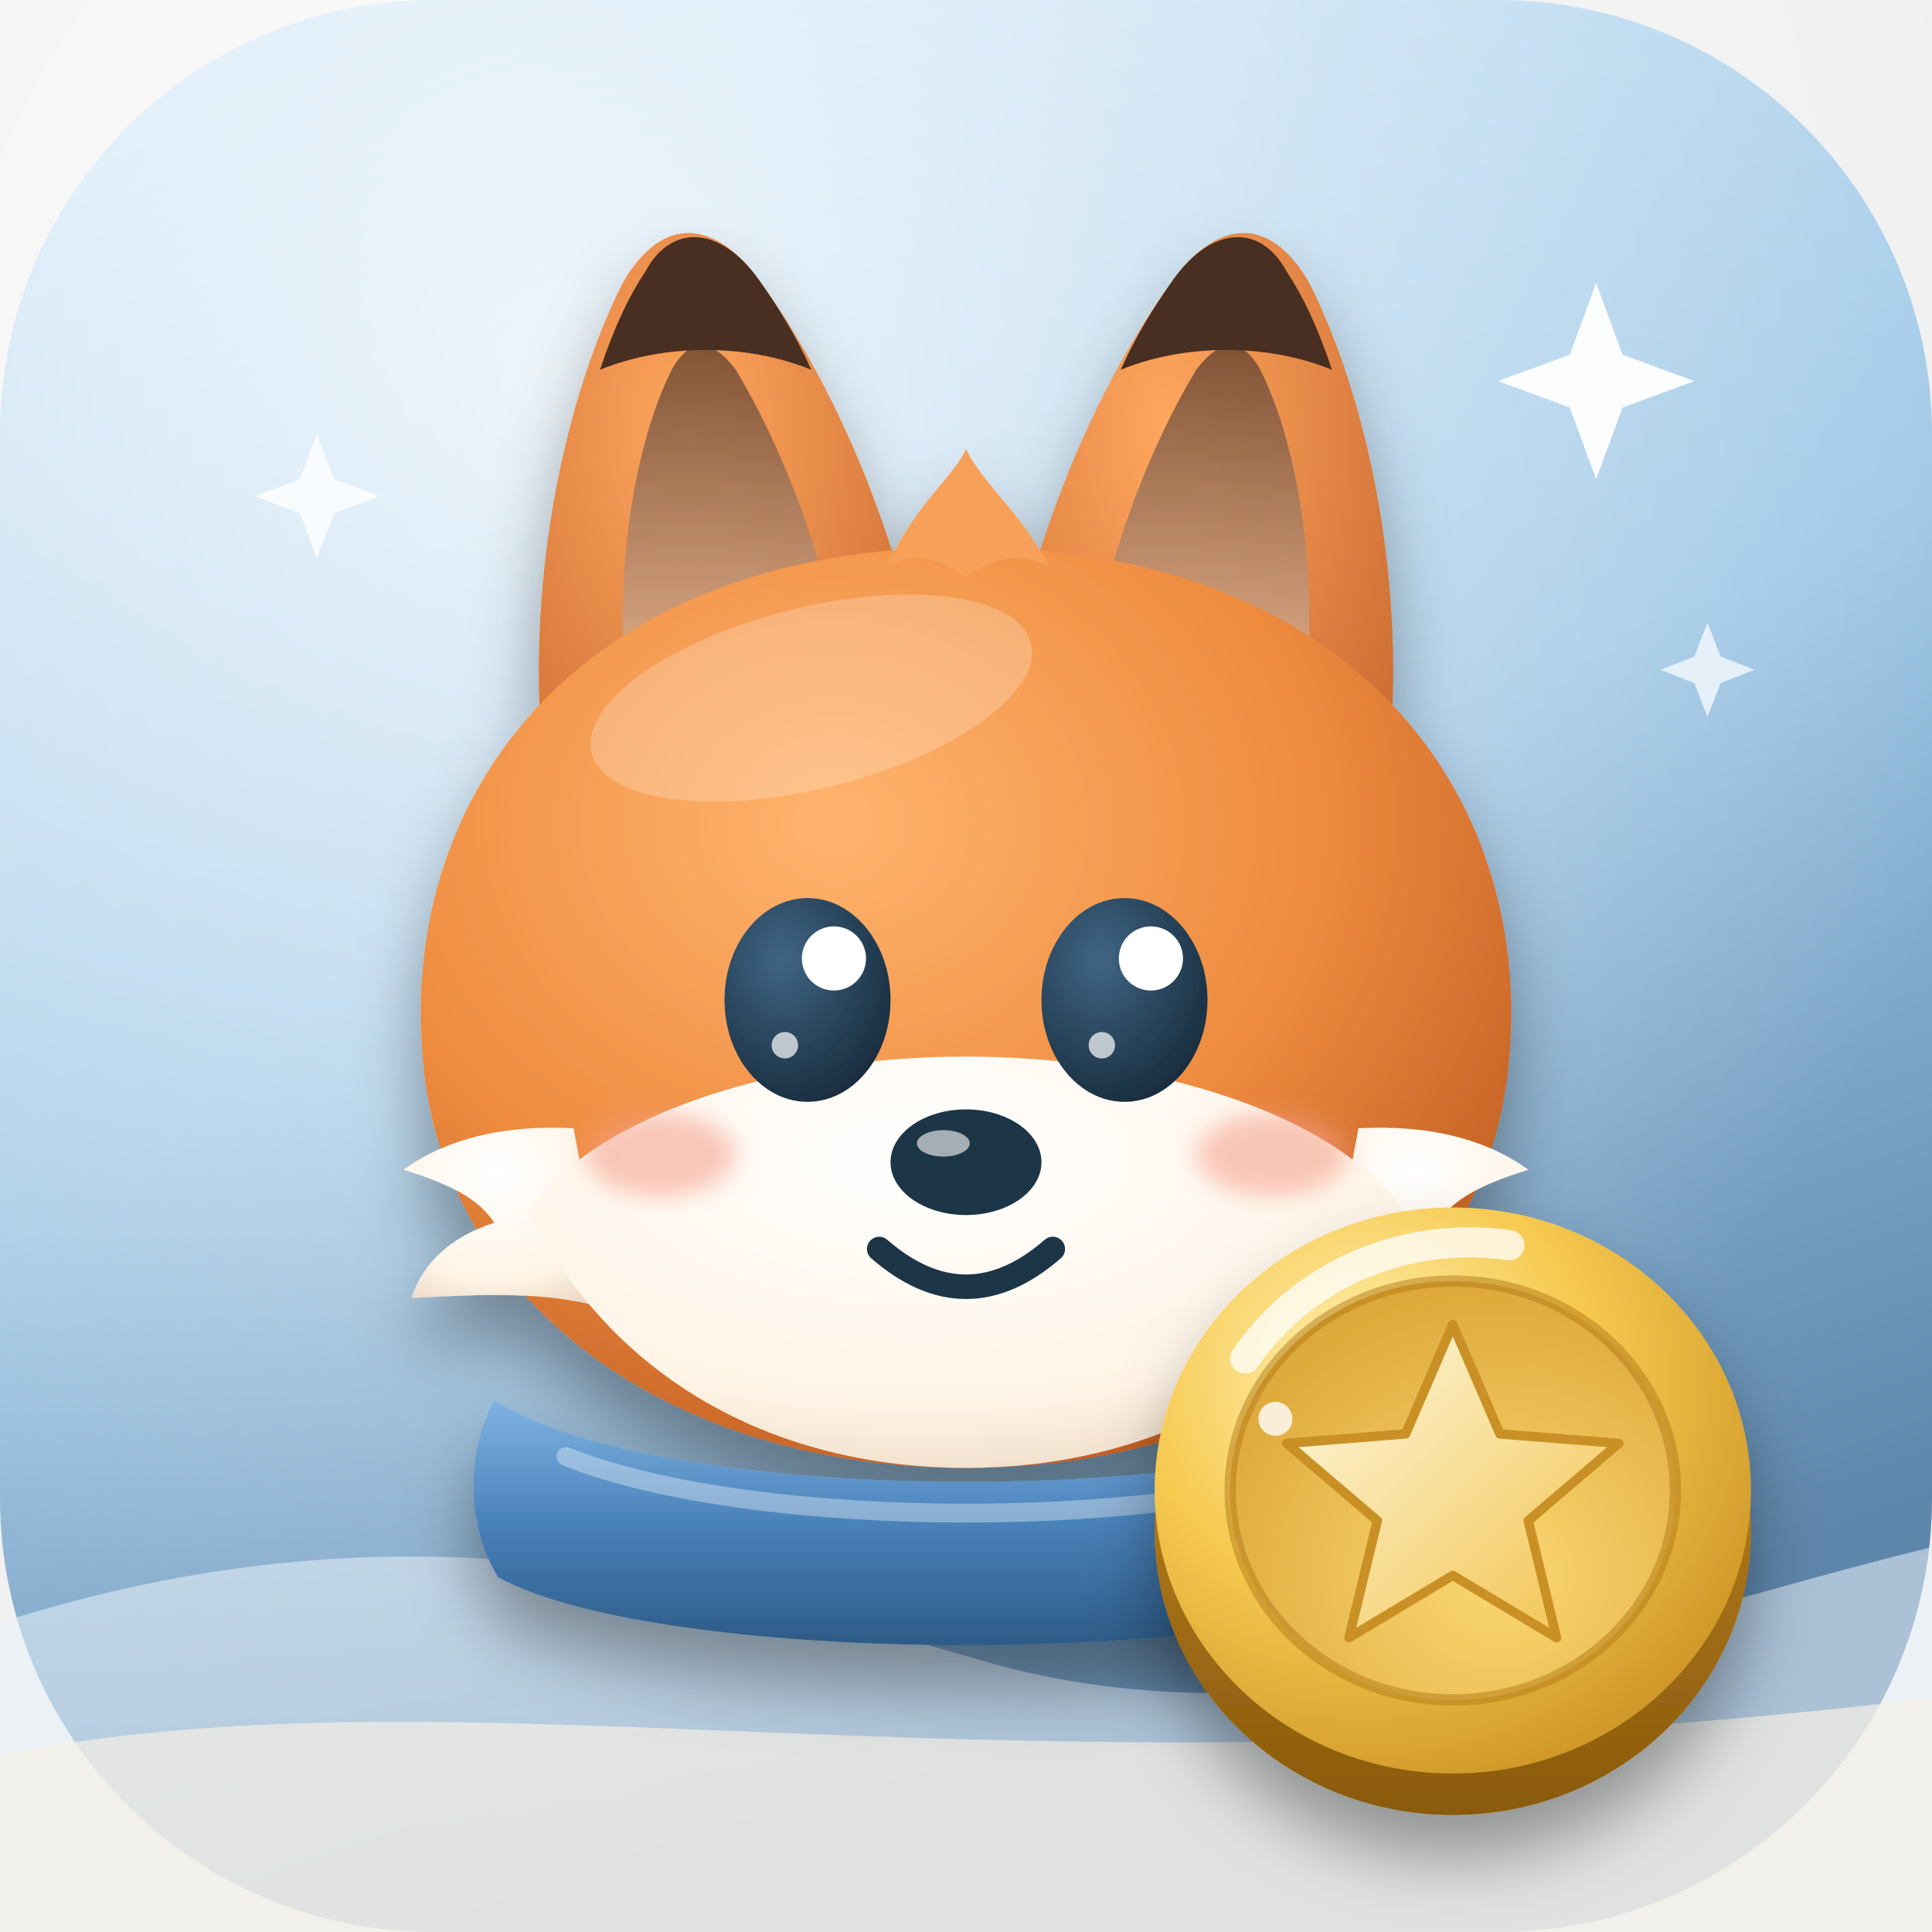
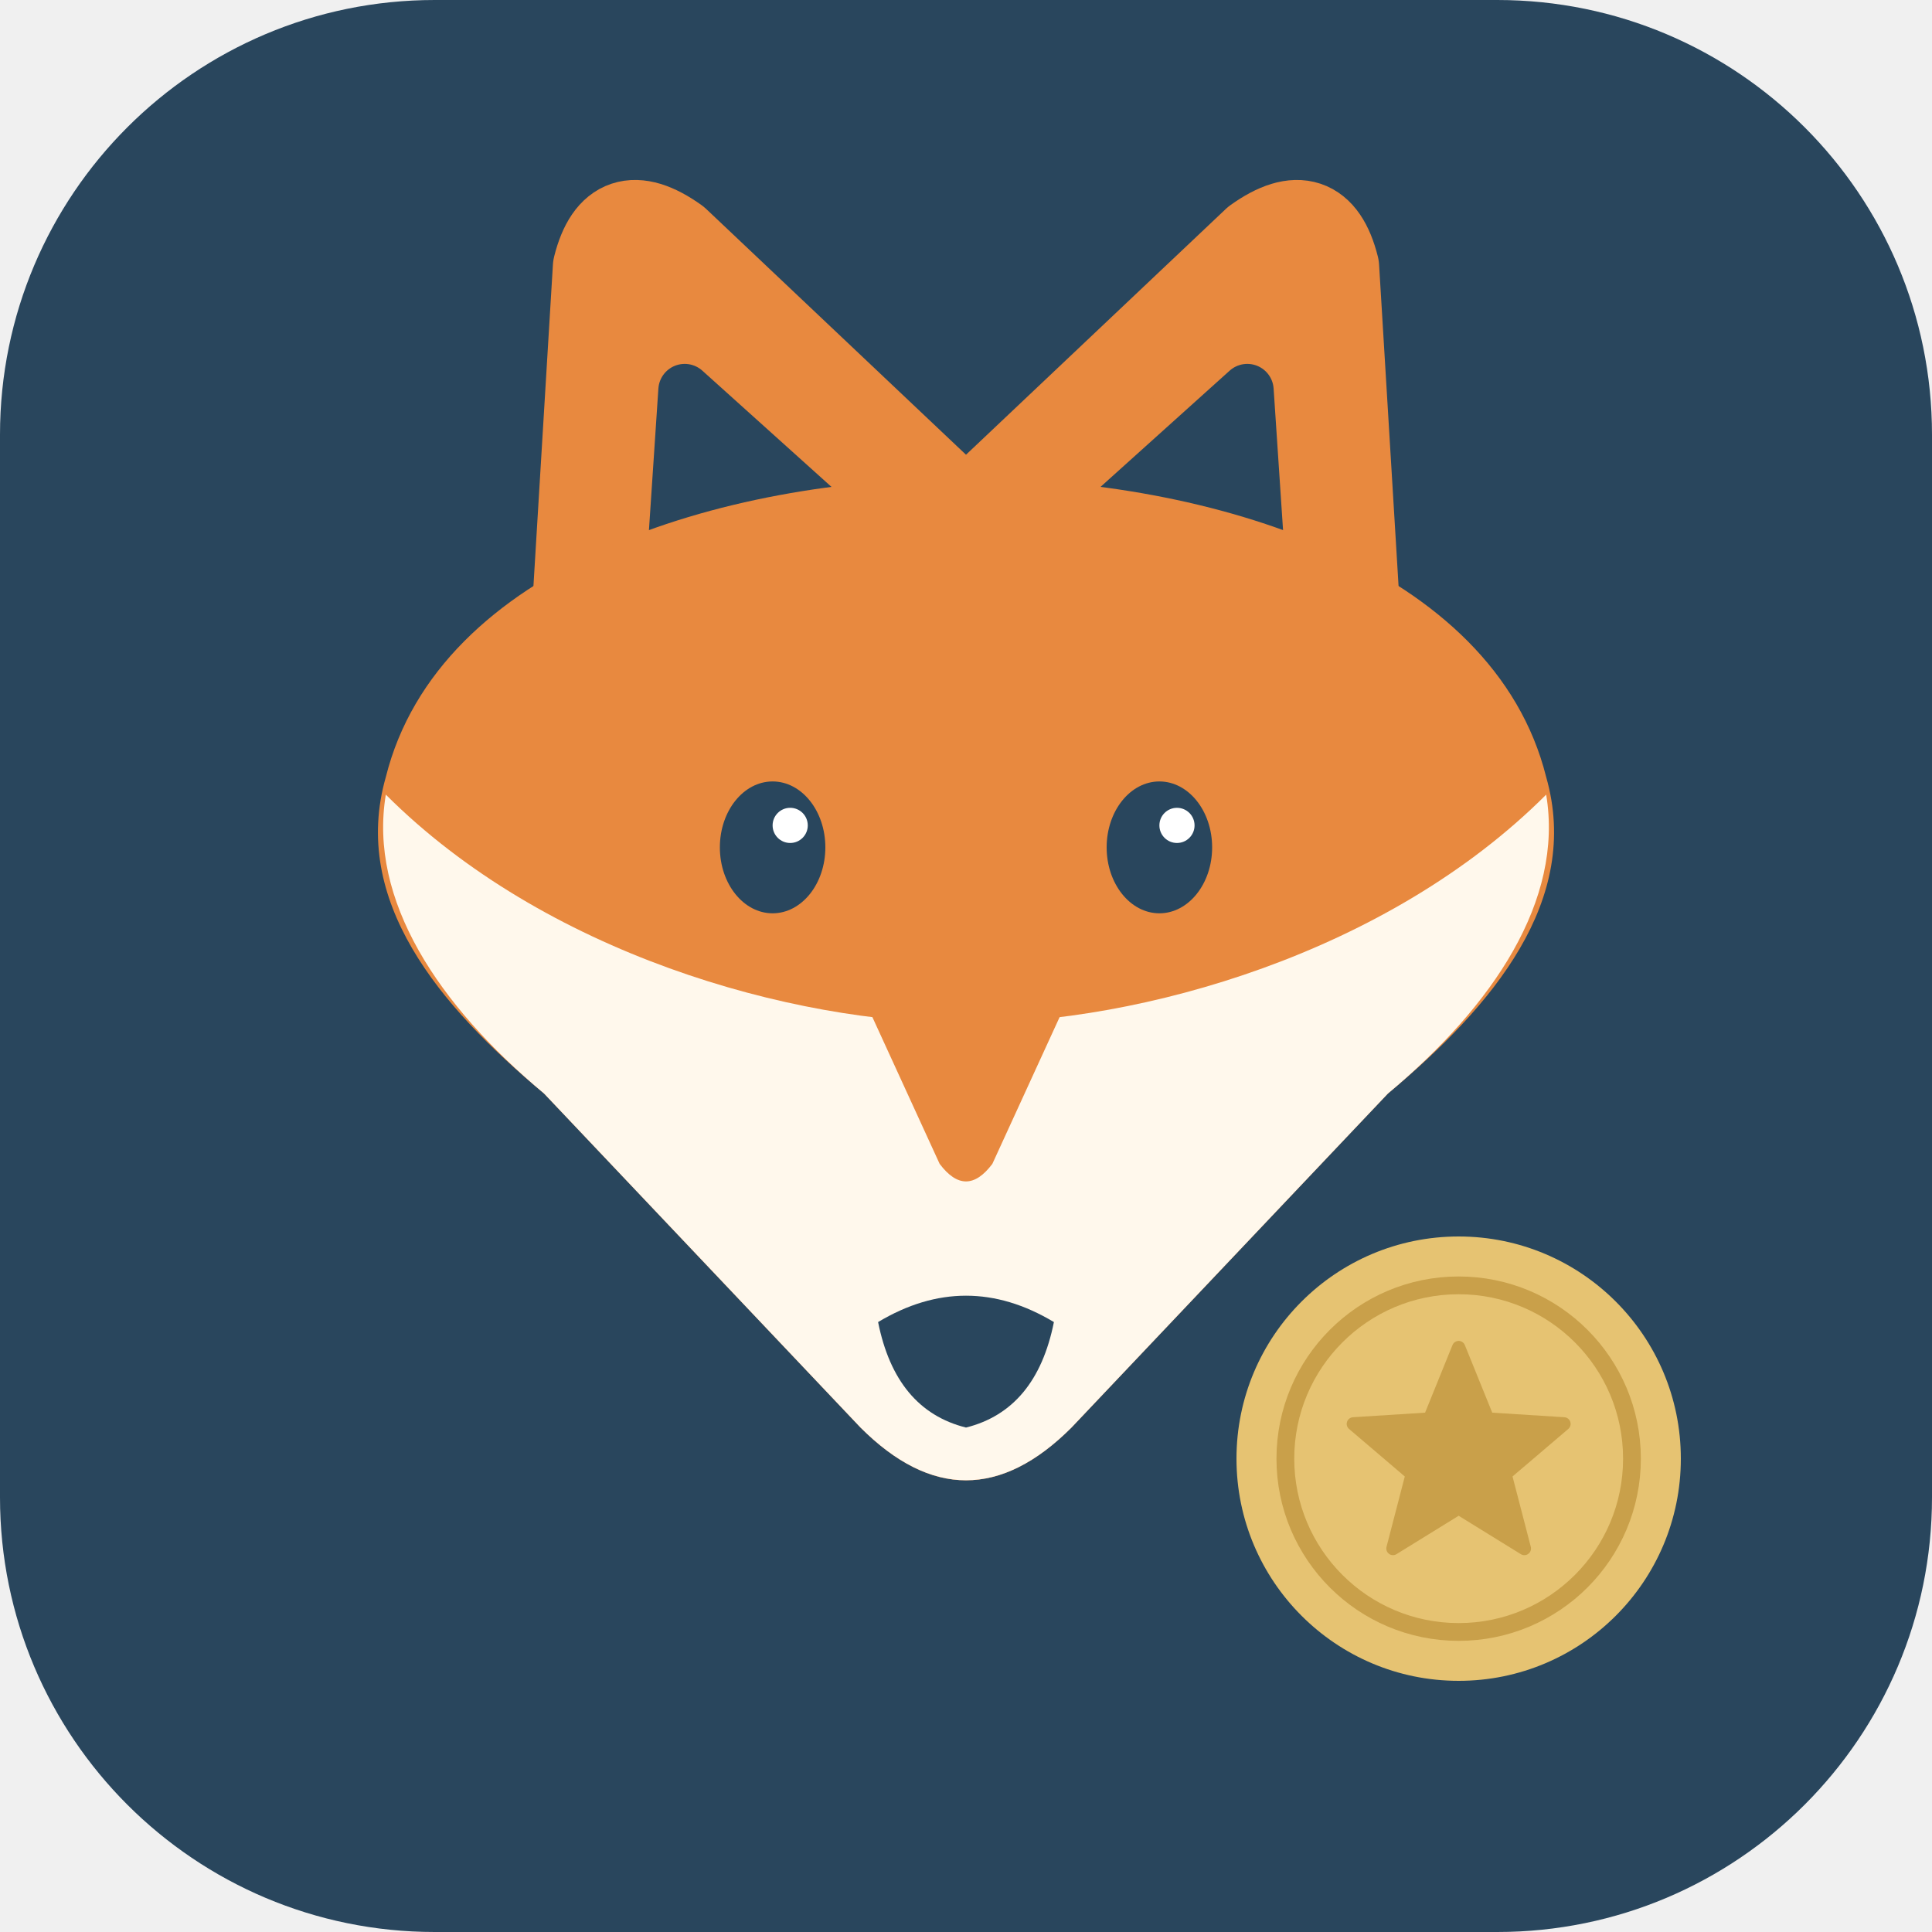
- <svg xmlns="http://www.w3.org/2000/svg" viewBox="0 0 1024 1024">
-   <defs>
-     <linearGradient id="bg" x1="0" y1="0" x2="0.35" y2="1">
-       <stop offset="0" stop-color="#CFE6F6" />
-       <stop offset="0.55" stop-color="#9CC6E6" />
-       <stop offset="1" stop-color="#5E86AA" />
-     </linearGradient>
-     <radialGradient id="glow" cx="0.3" cy="0.2" r="0.75">
-       <stop offset="0" stop-color="#FFFFFF" stop-opacity="0.75" />
-       <stop offset="1" stop-color="#FFFFFF" stop-opacity="0" />
-     </radialGradient>
-     <radialGradient id="fur" cx="0.38" cy="0.3" r="0.8">
-       <stop offset="0" stop-color="#FFB46E" />
-       <stop offset="0.55" stop-color="#EE8B3E" />
-       <stop offset="1" stop-color="#B9561F" />
-     </radialGradient>
-     <radialGradient id="ear" cx="0.4" cy="0.3" r="0.9">
-       <stop offset="0" stop-color="#FFA75E" />
-       <stop offset="1" stop-color="#C2602A" />
-     </radialGradient>
-     <linearGradient id="earIn" x1="0" y1="0" x2="0" y2="1">
-       <stop offset="0" stop-color="#6E4630" />
-       <stop offset="1" stop-color="#F6C9A8" />
-     </linearGradient>
-     <radialGradient id="cream" cx="0.45" cy="0.25" r="0.85">
-       <stop offset="0" stop-color="#FFFFFF" />
-       <stop offset="0.7" stop-color="#FFF4E6" />
-       <stop offset="1" stop-color="#E9D5BF" />
-     </radialGradient>
-     <radialGradient id="eye" cx="0.35" cy="0.3" r="0.8">
-       <stop offset="0" stop-color="#3F6584" />
-       <stop offset="1" stop-color="#16293A" />
-     </radialGradient>
-     <linearGradient id="scarf" x1="0" y1="0" x2="0" y2="1">
-       <stop offset="0" stop-color="#7FB3E2" />
-       <stop offset="0.5" stop-color="#4A82BA" />
-       <stop offset="1" stop-color="#2D5A86" />
-     </linearGradient>
-     <radialGradient id="gold" cx="0.35" cy="0.3" r="0.85">
-       <stop offset="0" stop-color="#FFF3B8" />
-       <stop offset="0.45" stop-color="#F6C94F" />
-       <stop offset="1" stop-color="#C48A1E" />
-     </radialGradient>
-     <linearGradient id="goldEdge" x1="0" y1="0" x2="0" y2="1">
-       <stop offset="0" stop-color="#C98E20" />
-       <stop offset="1" stop-color="#8A5A0E" />
-     </linearGradient>
-     <radialGradient id="goldIn" cx="0.6" cy="0.7" r="0.8">
-       <stop offset="0" stop-color="#FBD873" />
-       <stop offset="1" stop-color="#D9A233" />
-     </radialGradient>
-     <linearGradient id="star" x1="0" y1="0" x2="1" y2="1">
-       <stop offset="0" stop-color="#FFFBE6" />
-       <stop offset="1" stop-color="#F2C24A" />
-     </linearGradient>
-     <filter id="shadow" x="-30%" y="-30%" width="160%" height="160%">
-       <feGaussianBlur in="SourceAlpha" stdDeviation="18" />
-       <feOffset dx="0" dy="22" result="b" />
-       <feComponentTransfer>
-         <feFuncA type="linear" slope="0.35" />
-       </feComponentTransfer>
-       <feMerge>
-         <feMergeNode />
-         <feMergeNode in="SourceGraphic" />
-       </feMerge>
-     </filter>
-     <filter id="soft" x="-20%" y="-20%" width="140%" height="140%">
-       <feGaussianBlur stdDeviation="6" />
-     </filter>
-   </defs>
-   <rect id="bgrect" width="1024" height="1024" rx="230" fill="url(#bg)" />
-   <rect width="1024" height="1024" fill="url(#glow)" />
-   <path d="M0 860 C220 790 380 840 520 880 C690 930 860 860 1024 820 L1024 1024 L0 1024 Z" fill="#E9F3FA" opacity="0.55" />
-   <path d="M0 930 C260 880 520 960 1024 900 L1024 1024 L0 1024 Z" fill="#F5F0E5" opacity="0.7" />
-   <g fill="#FFFFFF">
-     <path d="M846 150 l14 38 l38 14 l-38 14 l-14 38 l-14 -38 l-38 -14 l38 -14 Z" opacity="0.95" />
-     <path d="M168 230 l9 24 l24 9 l-24 9 l-9 24 l-9 -24 l-24 -9 l24 -9 Z" opacity="0.8" />
-     <path d="M905 330 l7 18 l18 7 l-18 7 l-7 18 l-7 -18 l-18 -7 l18 -7 Z" opacity="0.7" />
+ <svg xmlns="http://www.w3.org/2000/svg" width="1024" height="1024" viewBox="0 0 200 200">
+   <rect width="200" height="200" rx="45" fill="#29465D" />
+   <g transform="translate(9 4) scale(0.91)">
+     <path d="M54 92 L58 26 Q60 18 67 23 L104 58 Z" fill="#E8893F" stroke="#E8893F" stroke-width="10" stroke-linejoin="round" />
+     <path d="M146 92 L142 26 Q140 18 133 23 L96 58 Z" fill="#E8893F" stroke="#E8893F" stroke-width="10" stroke-linejoin="round" />
+     <path d="M66 70 L68 40 L88 58 Z" fill="#29465D" stroke="#29465D" stroke-width="6" stroke-linejoin="round" />
+     <path d="M134 70 L132 40 L112 58 Z" fill="#29465D" stroke="#29465D" stroke-width="6" stroke-linejoin="round" />
+     <path d="M100 50 C128 50 160 60 166 84 C170 98 160 110 148 120 L112 158 Q100 170 88 158 L52 120 C40 110 30 98 34 84 C40 60 72 50 100 50 Z" fill="#E8893F" />
+     <path d="M34 86 C52 104 80 112 100 112 C120 112 148 104 166 86 C168 98 160 110 148 120 L112 158 Q100 170 88 158 L52 120 C40 110 32 98 34 86 Z" fill="#FFF8EC" />
+     <path d="M86 104 Q100 98 114 104 L103 128 Q100 132 97 128 Z" fill="#E8893F" />
+     <ellipse cx="78" cy="92" rx="6" ry="7.5" fill="#29465D" />
+     <circle cx="80" cy="89.5" r="2" fill="#FFFFFF" />
+     <ellipse cx="122" cy="92" rx="6" ry="7.5" fill="#29465D" />
+     <circle cx="124" cy="89.5" r="2" fill="#FFFFFF" />
+     <path d="M90 146 Q100 140 110 146 Q108 156 100 158 Q92 156 90 146 Z" fill="#29465D" />
  </g>
-   <g filter="url(#shadow)">
-     <path d="M300 470 C270 360 290 230 330 150 C352 112 380 118 402 148 C440 200 470 270 486 340 Z" fill="url(#ear)" />
-     <path d="M724 470 C754 360 734 230 694 150 C672 112 644 118 622 148 C584 200 554 270 538 340 Z" fill="url(#ear)" />
-     <path d="M336 400 C322 320 334 240 356 196 C366 178 378 180 390 196 C414 236 432 284 442 330 Z" fill="url(#earIn)" opacity="0.85" />
-     <path d="M688 400 C702 320 690 240 668 196 C658 178 646 180 634 196 C610 236 592 284 582 330 Z" fill="url(#earIn)" opacity="0.85" />
-     <path d="M318 196 C326 172 334 156 342 144 C356 118 382 120 402 148 C412 162 422 178 430 196 C396 182 352 182 318 196 Z" fill="#4A2E22" />
-     <path d="M706 196 C698 172 690 156 682 144 C668 118 642 120 622 148 C612 162 602 178 594 196 C628 182 672 182 706 196 Z" fill="#4A2E22" />
-     <path d="M512 290 C716 290 812 420 800 560 C790 690 670 778 512 778 C354 778 234 690 224 560 C212 420 308 290 512 290 Z" fill="url(#fur)" />
-     <path d="M470 300 C486 266 506 252 512 238 C522 258 540 270 556 300 C540 292 526 296 512 306 C498 296 484 292 470 300 Z" fill="#F7A05A" />
-     <path d="M304 598 C266 596 236 604 214 620 C240 628 254 636 262 648 C238 656 224 670 218 688 C254 686 292 684 322 694 Z" fill="url(#cream)" />
-     <path d="M720 598 C758 596 788 604 810 620 C784 628 770 636 762 648 C786 656 800 670 806 688 C770 686 732 684 702 694 Z" fill="url(#cream)" />
-     <path d="M512 560 C610 560 708 590 744 642 C698 734 610 778 512 778 C414 778 326 734 280 642 C316 590 414 560 512 560 Z" fill="url(#cream)" />
-     <ellipse cx="430" cy="370" rx="120" ry="48" fill="#FFFFFF" opacity="0.22" transform="rotate(-14 430 370)" />
-     <ellipse cx="428" cy="530" rx="44" ry="54" fill="url(#eye)" />
-     <ellipse cx="596" cy="530" rx="44" ry="54" fill="url(#eye)" />
-     <circle cx="442" cy="508" r="17" fill="#FFFFFF" />
-     <circle cx="610" cy="508" r="17" fill="#FFFFFF" />
-     <circle cx="416" cy="554" r="7" fill="#FFFFFF" opacity="0.7" />
-     <circle cx="584" cy="554" r="7" fill="#FFFFFF" opacity="0.7" />
-     <ellipse cx="350" cy="612" rx="40" ry="22" fill="#F49C86" opacity="0.55" filter="url(#soft)" />
-     <ellipse cx="674" cy="612" rx="40" ry="22" fill="#F49C86" opacity="0.55" filter="url(#soft)" />
-     <ellipse cx="512" cy="616" rx="40" ry="28" fill="#1E3446" />
-     <ellipse cx="500" cy="606" rx="14" ry="7" fill="#FFFFFF" opacity="0.6" />
-     <path d="M466 662 Q512 702 558 662" stroke="#1E3446" stroke-width="13" stroke-linecap="round" fill="none" />
-     <path d="M262 742 C350 800 674 800 762 742 C778 772 776 810 760 836 C672 884 352 884 264 836 C248 810 246 772 262 742 Z" fill="url(#scarf)" />
-     <path d="M300 772 C400 812 624 812 724 772" stroke="#FFFFFF" stroke-opacity="0.35" stroke-width="10" stroke-linecap="round" fill="none" />
-   </g>
-   <g filter="url(#shadow)">
-     <ellipse cx="770" cy="812" rx="158" ry="150" fill="url(#goldEdge)" />
-     <ellipse cx="770" cy="790" rx="158" ry="150" fill="url(#gold)" />
-     <ellipse cx="770" cy="790" rx="118" ry="111" fill="url(#goldIn)" stroke="#B37A17" stroke-width="6" stroke-opacity="0.5" />
-     <path d="M770 702 L795 760 L858 765 L810 806 L825 868 L770 835 L715 868 L730 806 L682 765 L745 760 Z" fill="url(#star)" stroke="#C99025" stroke-width="5" stroke-linejoin="round" />
-     <path d="M660 720 C690 676 744 652 800 660" stroke="#FFFFFF" stroke-opacity="0.75" stroke-width="16" stroke-linecap="round" fill="none" />
-     <circle cx="676" cy="752" r="9" fill="#FFFFFF" opacity="0.8" />
-   </g>
+   <circle cx="151" cy="151" r="28" fill="#29465D" />
+   <circle cx="151" cy="151" r="23" fill="#E6C372" />
+   <circle cx="151" cy="151" r="17.94" fill="none" stroke="#C9A04A" stroke-width="1.84" />
+   <polygon points="151.0,139.5 154.0,146.9 161.9,147.4 155.8,152.6 157.8,160.3 151.0,156.1 144.2,160.3 146.2,152.6 140.1,147.4 148.0,146.9" fill="#C9A04A" stroke="#C9A04A" stroke-width="1.38" stroke-linejoin="round" />
</svg>
